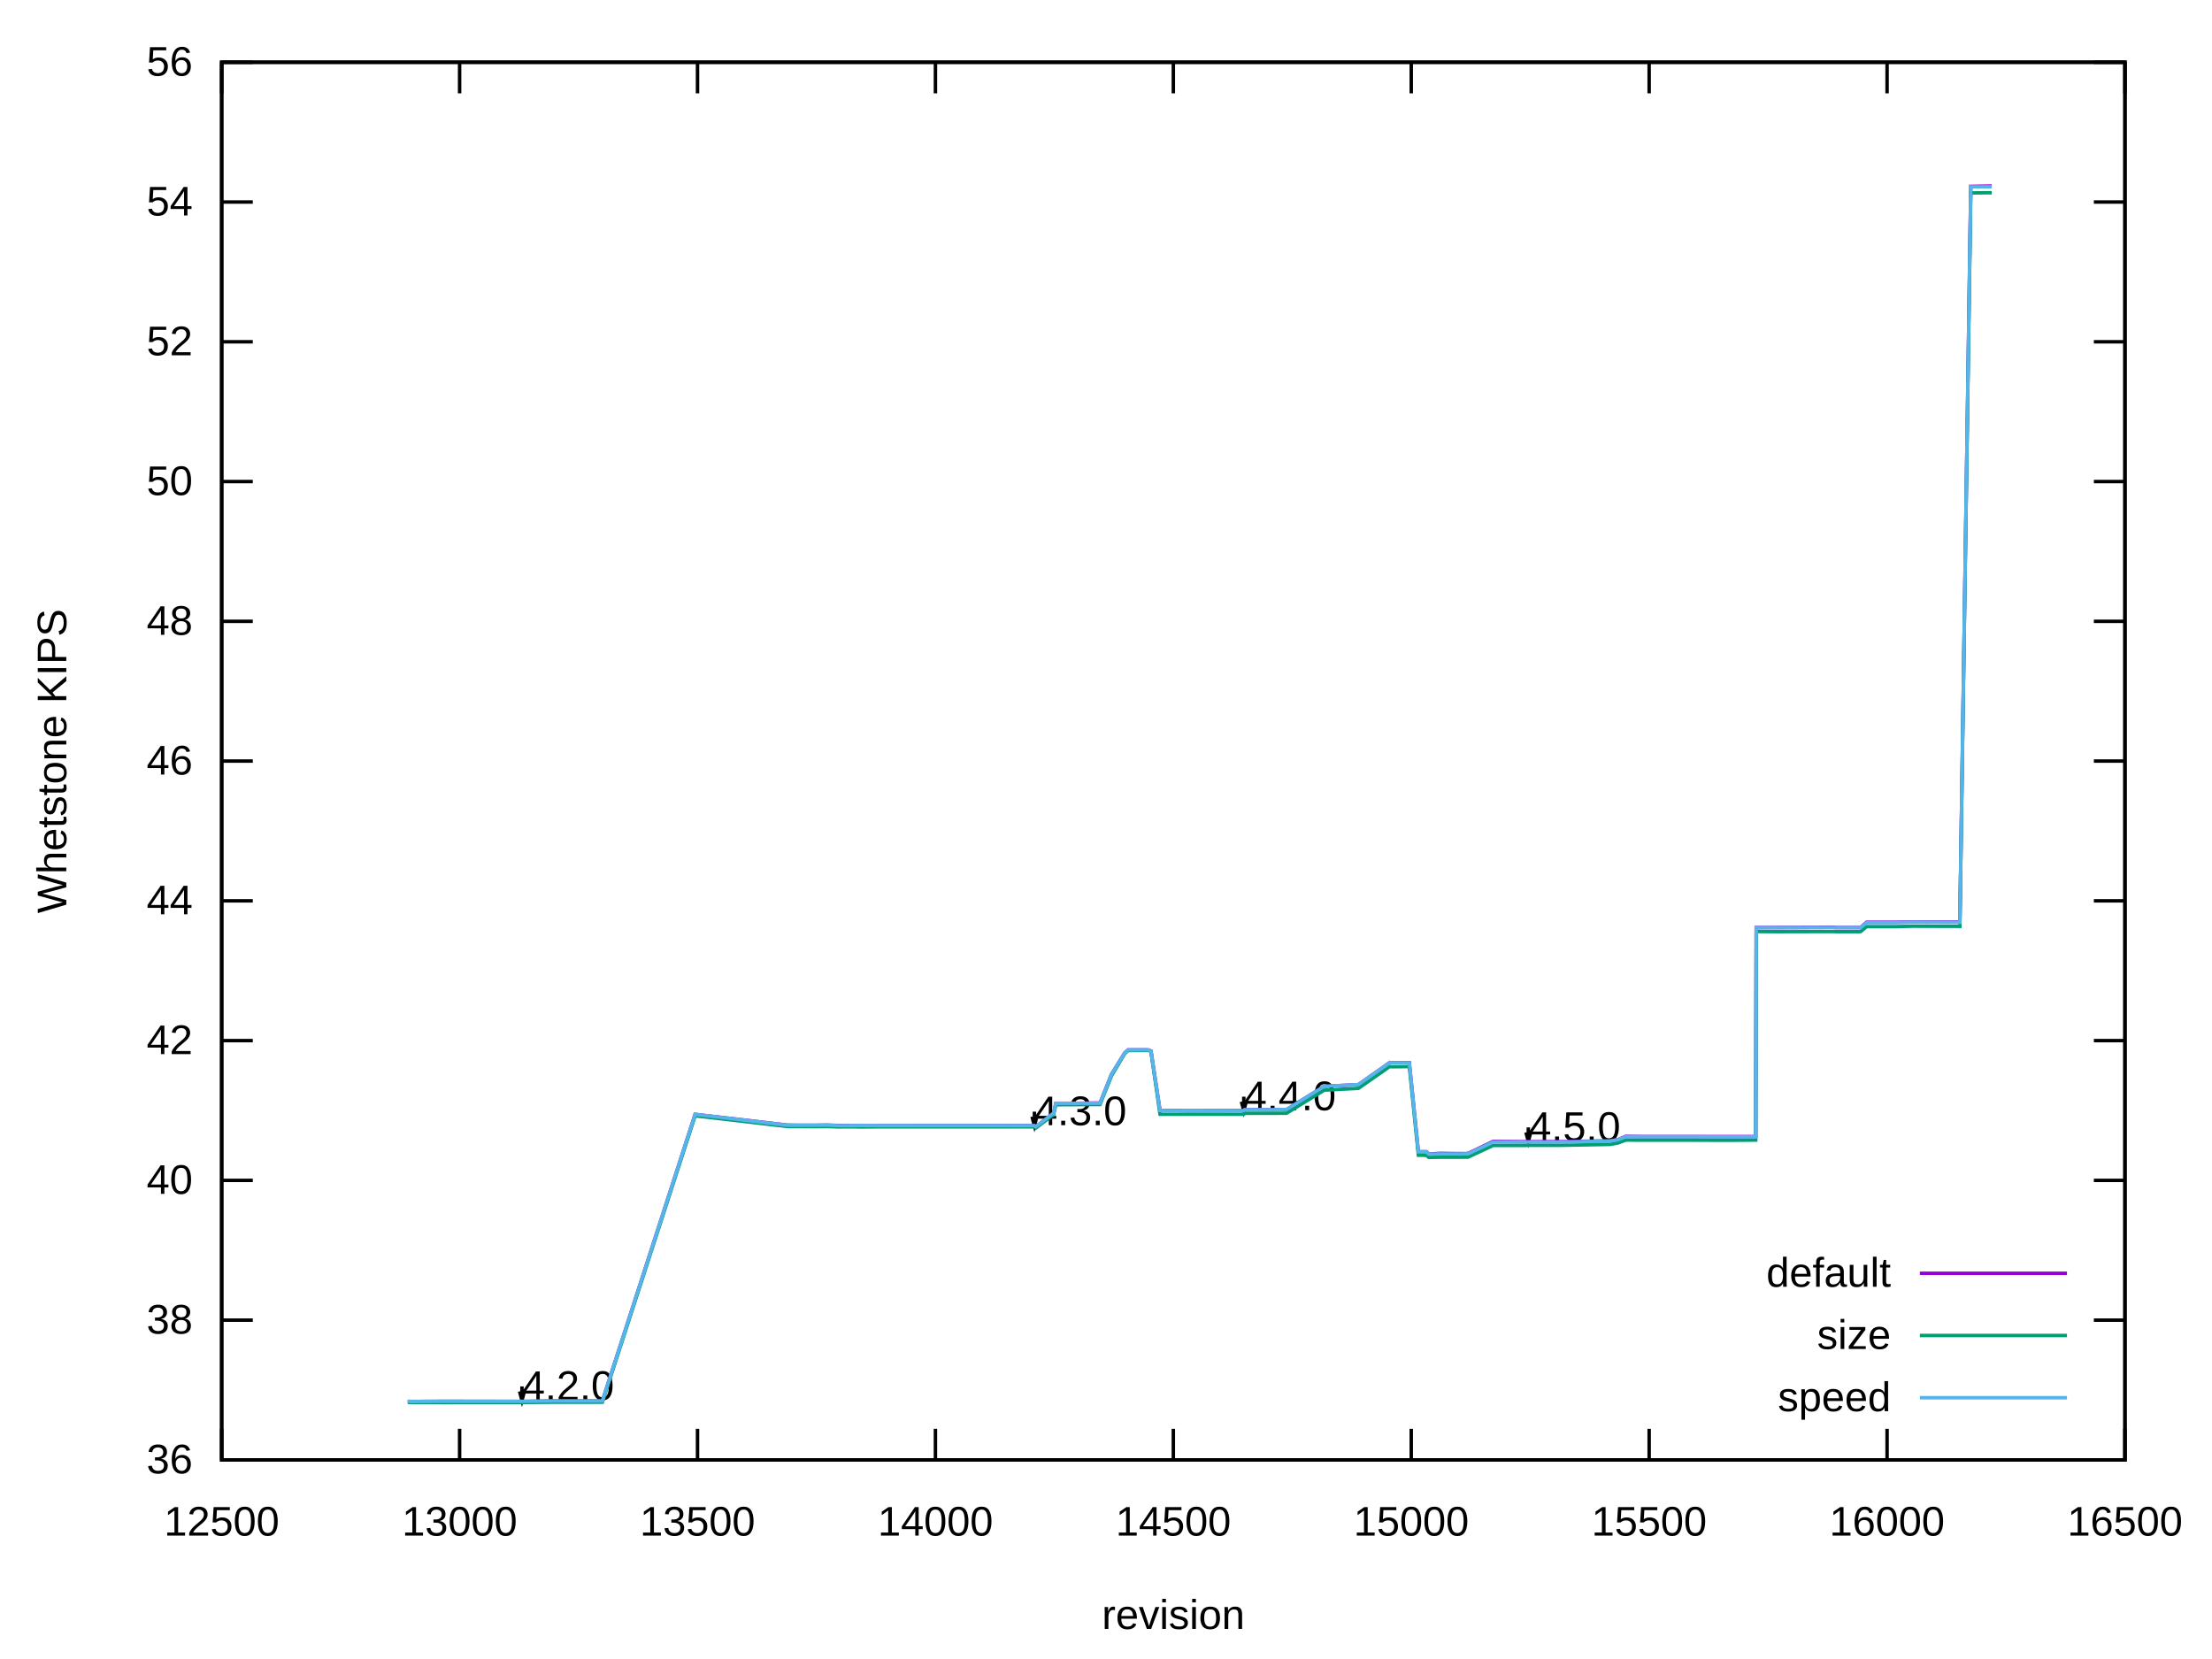
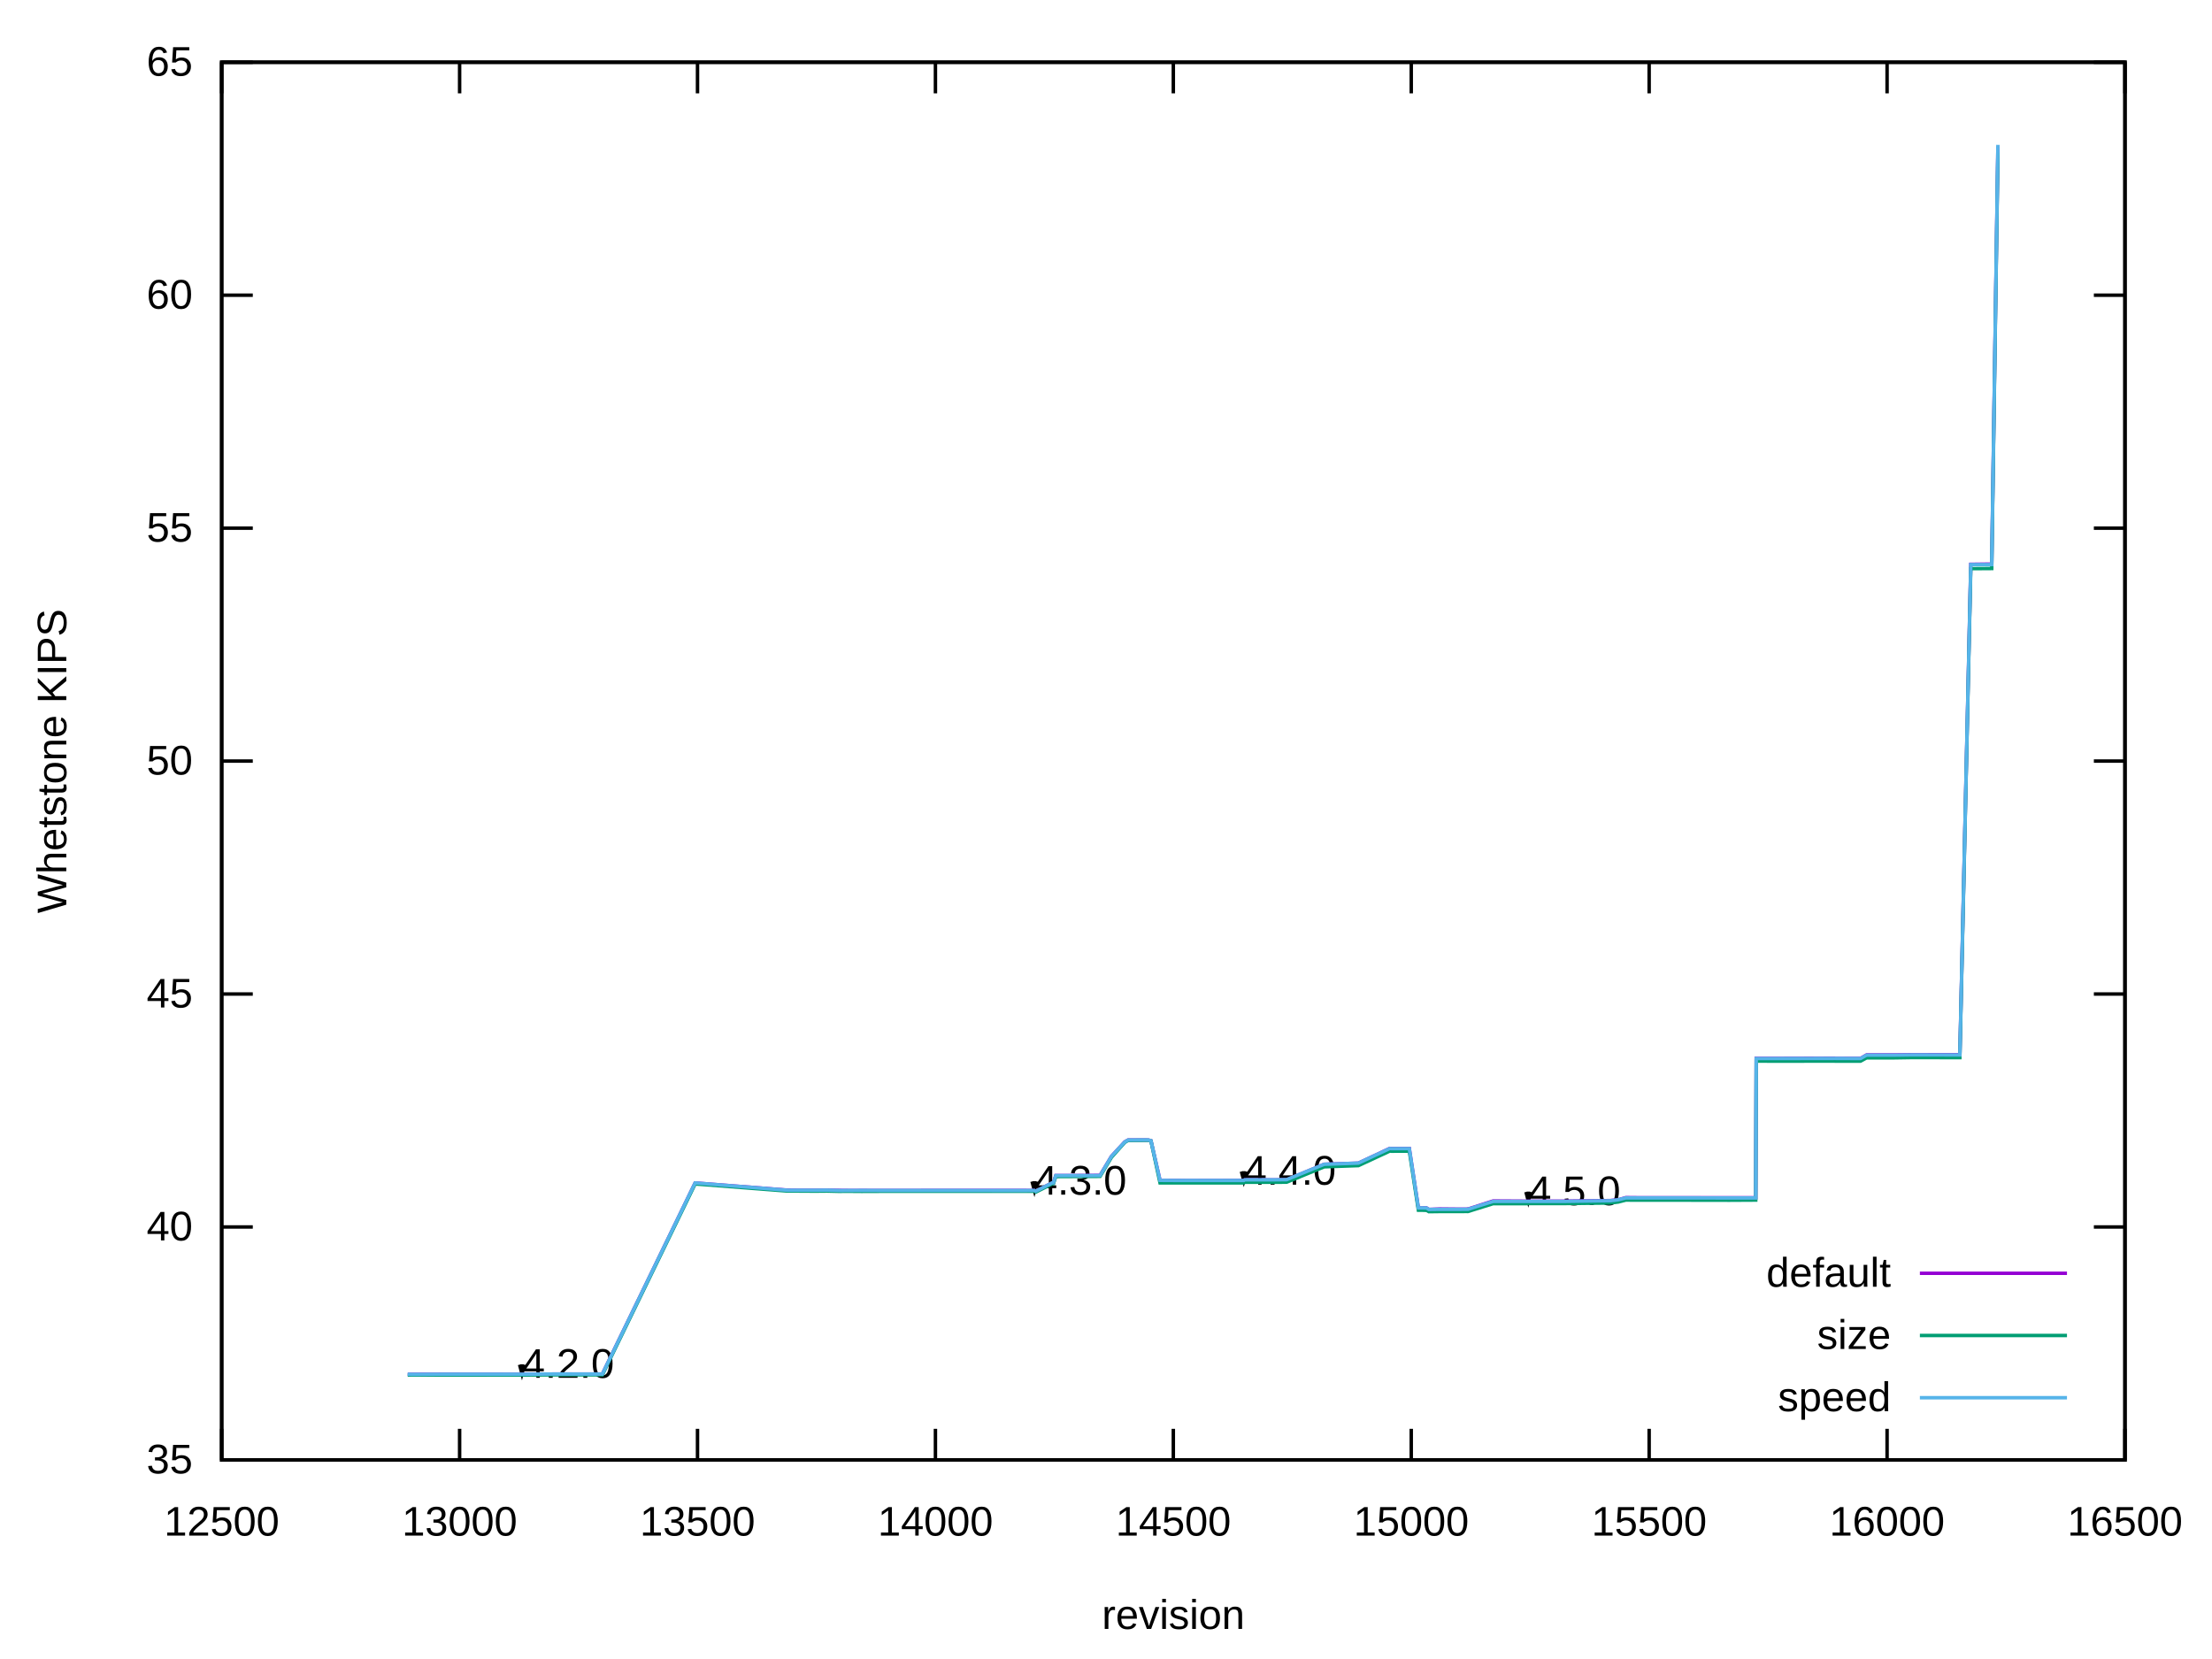
<svg xmlns="http://www.w3.org/2000/svg" xmlns:xlink="http://www.w3.org/1999/xlink" width="640" height="480" viewBox="0 0 640 480">
  <g id="gnuplot_canvas">
    <rect x="0" y="0" width="640" height="480" fill="none" />
    <defs>
      <circle id="gpDot" r="0.5" stroke-width="0.5" stroke="currentColor" />
      <path id="gpPt0" stroke-width="0.222" stroke="currentColor" d="M-1,0 h2 M0,-1 v2" />
      <path id="gpPt1" stroke-width="0.222" stroke="currentColor" d="M-1,-1 L1,1 M1,-1 L-1,1" />
      <path id="gpPt2" stroke-width="0.222" stroke="currentColor" d="M-1,0 L1,0 M0,-1 L0,1 M-1,-1 L1,1 M-1,1 L1,-1" />
      <rect id="gpPt3" stroke-width="0.222" stroke="currentColor" x="-1" y="-1" width="2" height="2" />
      <rect id="gpPt4" stroke-width="0.222" stroke="currentColor" fill="currentColor" x="-1" y="-1" width="2" height="2" />
      <circle id="gpPt5" stroke-width="0.222" stroke="currentColor" cx="0" cy="0" r="1" />
      <use xlink:href="#gpPt5" id="gpPt6" fill="currentColor" stroke="none" />
      <path id="gpPt7" stroke-width="0.222" stroke="currentColor" d="M0,-1.33 L-1.33,0.67 L1.33,0.67 z" />
      <use xlink:href="#gpPt7" id="gpPt8" fill="currentColor" stroke="none" />
      <use xlink:href="#gpPt7" id="gpPt9" stroke="currentColor" transform="rotate(180)" />
      <use xlink:href="#gpPt9" id="gpPt10" fill="currentColor" stroke="none" />
      <use xlink:href="#gpPt3" id="gpPt11" stroke="currentColor" transform="rotate(45)" />
      <use xlink:href="#gpPt11" id="gpPt12" fill="currentColor" stroke="none" />
      <path id="gpPt13" stroke-width="0.222" stroke="currentColor" d="M0,1.330 L1.265,0.411 L0.782,-1.067 L-0.782,-1.076 L-1.265,0.411 z" />
      <use xlink:href="#gpPt13" id="gpPt14" fill="currentColor" stroke="none" />
      <filter id="textbox" filterUnits="objectBoundingBox" x="0" y="0" height="1" width="1">
        <feFlood flood-color="white" flood-opacity="1" result="bgnd" />
        <feComposite in="SourceGraphic" in2="bgnd" operator="atop" />
      </filter>
      <filter id="greybox" filterUnits="objectBoundingBox" x="0" y="0" height="1" width="1">
        <feFlood flood-color="lightgrey" flood-opacity="1" result="grey" />
        <feComposite in="SourceGraphic" in2="grey" operator="atop" />
      </filter>
    </defs>
    <g fill="none" color="white" stroke="currentColor" stroke-width="1.00" stroke-linecap="butt" stroke-linejoin="miter">
</g>
    <g fill="none" color="black" stroke="currentColor" stroke-width="1.00" stroke-linecap="butt" stroke-linejoin="miter">
      <path stroke="black" d="M64.14,422.40 L73.14,422.40 M614.82,422.40 L605.82,422.40  " />
      <g transform="translate(55.75,426.30)" stroke="none" fill="black" font-family="Arial" font-size="12.00" text-anchor="end">
        <text>
-           <tspan font-family="Arial"> 36</tspan>
-         </text>
-       </g>
-     </g>
-     <g fill="none" color="black" stroke="currentColor" stroke-width="1.00" stroke-linecap="butt" stroke-linejoin="miter">
-       <path stroke="black" d="M64.14,381.96 L73.14,381.96 M614.82,381.96 L605.82,381.96  " />
-       <g transform="translate(55.75,385.86)" stroke="none" fill="black" font-family="Arial" font-size="12.00" text-anchor="end">
-         <text>
-           <tspan font-family="Arial"> 38</tspan>
-         </text>
-       </g>
-     </g>
-     <g fill="none" color="black" stroke="currentColor" stroke-width="1.00" stroke-linecap="butt" stroke-linejoin="miter">
-       <path stroke="black" d="M64.14,341.52 L73.14,341.52 M614.82,341.52 L605.82,341.52  " />
-       <g transform="translate(55.75,345.42)" stroke="none" fill="black" font-family="Arial" font-size="12.00" text-anchor="end">
+           <tspan font-family="Arial"> 35</tspan>
+         </text>
+       </g>
+     </g>
+     <g fill="none" color="black" stroke="currentColor" stroke-width="1.00" stroke-linecap="butt" stroke-linejoin="miter">
+       <path stroke="black" d="M64.14,355.00 L73.14,355.00 M614.82,355.00 L605.82,355.00  " />
+       <g transform="translate(55.75,358.90)" stroke="none" fill="black" font-family="Arial" font-size="12.00" text-anchor="end">
        <text>
          <tspan font-family="Arial"> 40</tspan>
        </text>
      </g>
    </g>
    <g fill="none" color="black" stroke="currentColor" stroke-width="1.00" stroke-linecap="butt" stroke-linejoin="miter">
-       <path stroke="black" d="M64.14,301.08 L73.14,301.08 M614.82,301.08 L605.82,301.08  " />
-       <g transform="translate(55.75,304.98)" stroke="none" fill="black" font-family="Arial" font-size="12.00" text-anchor="end">
-         <text>
-           <tspan font-family="Arial"> 42</tspan>
-         </text>
-       </g>
-     </g>
-     <g fill="none" color="black" stroke="currentColor" stroke-width="1.00" stroke-linecap="butt" stroke-linejoin="miter">
-       <path stroke="black" d="M64.14,260.64 L73.14,260.64 M614.82,260.64 L605.82,260.64  " />
-       <g transform="translate(55.75,264.54)" stroke="none" fill="black" font-family="Arial" font-size="12.00" text-anchor="end">
-         <text>
-           <tspan font-family="Arial"> 44</tspan>
+       <path stroke="black" d="M64.14,287.60 L73.14,287.60 M614.82,287.60 L605.82,287.60  " />
+       <g transform="translate(55.75,291.50)" stroke="none" fill="black" font-family="Arial" font-size="12.00" text-anchor="end">
+         <text>
+           <tspan font-family="Arial"> 45</tspan>
        </text>
      </g>
    </g>
    <g fill="none" color="black" stroke="currentColor" stroke-width="1.00" stroke-linecap="butt" stroke-linejoin="miter">
      <path stroke="black" d="M64.14,220.20 L73.14,220.20 M614.82,220.20 L605.82,220.20  " />
      <g transform="translate(55.75,224.10)" stroke="none" fill="black" font-family="Arial" font-size="12.00" text-anchor="end">
        <text>
-           <tspan font-family="Arial"> 46</tspan>
-         </text>
-       </g>
-     </g>
-     <g fill="none" color="black" stroke="currentColor" stroke-width="1.00" stroke-linecap="butt" stroke-linejoin="miter">
-       <path stroke="black" d="M64.14,179.77 L73.14,179.77 M614.82,179.77 L605.82,179.77  " />
-       <g transform="translate(55.75,183.67)" stroke="none" fill="black" font-family="Arial" font-size="12.00" text-anchor="end">
-         <text>
-           <tspan font-family="Arial"> 48</tspan>
-         </text>
-       </g>
-     </g>
-     <g fill="none" color="black" stroke="currentColor" stroke-width="1.00" stroke-linecap="butt" stroke-linejoin="miter">
-       <path stroke="black" d="M64.14,139.33 L73.14,139.33 M614.82,139.33 L605.82,139.33  " />
-       <g transform="translate(55.75,143.23)" stroke="none" fill="black" font-family="Arial" font-size="12.00" text-anchor="end">
-         <text>
          <tspan font-family="Arial"> 50</tspan>
        </text>
      </g>
    </g>
    <g fill="none" color="black" stroke="currentColor" stroke-width="1.00" stroke-linecap="butt" stroke-linejoin="miter">
-       <path stroke="black" d="M64.14,98.89 L73.14,98.89 M614.82,98.89 L605.82,98.89  " />
-       <g transform="translate(55.75,102.79)" stroke="none" fill="black" font-family="Arial" font-size="12.00" text-anchor="end">
-         <text>
-           <tspan font-family="Arial"> 52</tspan>
-         </text>
-       </g>
-     </g>
-     <g fill="none" color="black" stroke="currentColor" stroke-width="1.00" stroke-linecap="butt" stroke-linejoin="miter">
-       <path stroke="black" d="M64.14,58.45 L73.14,58.45 M614.82,58.45 L605.82,58.45  " />
-       <g transform="translate(55.75,62.35)" stroke="none" fill="black" font-family="Arial" font-size="12.00" text-anchor="end">
-         <text>
-           <tspan font-family="Arial"> 54</tspan>
+       <path stroke="black" d="M64.14,152.81 L73.14,152.81 M614.82,152.81 L605.82,152.81  " />
+       <g transform="translate(55.75,156.71)" stroke="none" fill="black" font-family="Arial" font-size="12.00" text-anchor="end">
+         <text>
+           <tspan font-family="Arial"> 55</tspan>
+         </text>
+       </g>
+     </g>
+     <g fill="none" color="black" stroke="currentColor" stroke-width="1.00" stroke-linecap="butt" stroke-linejoin="miter">
+       <path stroke="black" d="M64.14,85.41 L73.14,85.41 M614.82,85.41 L605.82,85.41  " />
+       <g transform="translate(55.75,89.31)" stroke="none" fill="black" font-family="Arial" font-size="12.00" text-anchor="end">
+         <text>
+           <tspan font-family="Arial"> 60</tspan>
        </text>
      </g>
    </g>
    <g fill="none" color="black" stroke="currentColor" stroke-width="1.00" stroke-linecap="butt" stroke-linejoin="miter">
      <path stroke="black" d="M64.14,18.01 L73.14,18.01 M614.82,18.01 L605.82,18.01  " />
      <g transform="translate(55.75,21.91)" stroke="none" fill="black" font-family="Arial" font-size="12.00" text-anchor="end">
        <text>
-           <tspan font-family="Arial"> 56</tspan>
+           <tspan font-family="Arial"> 65</tspan>
        </text>
      </g>
    </g>
    <g fill="none" color="black" stroke="currentColor" stroke-width="1.00" stroke-linecap="butt" stroke-linejoin="miter">
      <path stroke="black" d="M64.14,422.40 L64.14,413.40 M64.14,18.01 L64.14,27.01  " />
      <g transform="translate(64.14,444.30)" stroke="none" fill="black" font-family="Arial" font-size="12.00" text-anchor="middle">
        <text>
          <tspan font-family="Arial"> 12500</tspan>
        </text>
      </g>
    </g>
    <g fill="none" color="black" stroke="currentColor" stroke-width="1.00" stroke-linecap="butt" stroke-linejoin="miter">
      <path stroke="black" d="M132.98,422.40 L132.98,413.40 M132.98,18.01 L132.98,27.01  " />
      <g transform="translate(132.98,444.30)" stroke="none" fill="black" font-family="Arial" font-size="12.00" text-anchor="middle">
        <text>
          <tspan font-family="Arial"> 13000</tspan>
        </text>
      </g>
    </g>
    <g fill="none" color="black" stroke="currentColor" stroke-width="1.00" stroke-linecap="butt" stroke-linejoin="miter">
      <path stroke="black" d="M201.81,422.40 L201.81,413.40 M201.81,18.01 L201.81,27.01  " />
      <g transform="translate(201.81,444.30)" stroke="none" fill="black" font-family="Arial" font-size="12.00" text-anchor="middle">
        <text>
          <tspan font-family="Arial"> 13500</tspan>
        </text>
      </g>
    </g>
    <g fill="none" color="black" stroke="currentColor" stroke-width="1.00" stroke-linecap="butt" stroke-linejoin="miter">
      <path stroke="black" d="M270.65,422.40 L270.65,413.40 M270.65,18.01 L270.65,27.01  " />
      <g transform="translate(270.65,444.30)" stroke="none" fill="black" font-family="Arial" font-size="12.00" text-anchor="middle">
        <text>
          <tspan font-family="Arial"> 14000</tspan>
        </text>
      </g>
    </g>
    <g fill="none" color="black" stroke="currentColor" stroke-width="1.00" stroke-linecap="butt" stroke-linejoin="miter">
      <path stroke="black" d="M339.48,422.40 L339.48,413.40 M339.48,18.01 L339.48,27.01  " />
      <g transform="translate(339.48,444.30)" stroke="none" fill="black" font-family="Arial" font-size="12.00" text-anchor="middle">
        <text>
          <tspan font-family="Arial"> 14500</tspan>
        </text>
      </g>
    </g>
    <g fill="none" color="black" stroke="currentColor" stroke-width="1.00" stroke-linecap="butt" stroke-linejoin="miter">
      <path stroke="black" d="M408.32,422.40 L408.32,413.40 M408.32,18.01 L408.32,27.01  " />
      <g transform="translate(408.32,444.30)" stroke="none" fill="black" font-family="Arial" font-size="12.00" text-anchor="middle">
        <text>
          <tspan font-family="Arial"> 15000</tspan>
        </text>
      </g>
    </g>
    <g fill="none" color="black" stroke="currentColor" stroke-width="1.00" stroke-linecap="butt" stroke-linejoin="miter">
      <path stroke="black" d="M477.15,422.40 L477.15,413.40 M477.15,18.01 L477.15,27.01  " />
      <g transform="translate(477.15,444.30)" stroke="none" fill="black" font-family="Arial" font-size="12.00" text-anchor="middle">
        <text>
          <tspan font-family="Arial"> 15500</tspan>
        </text>
      </g>
    </g>
    <g fill="none" color="black" stroke="currentColor" stroke-width="1.00" stroke-linecap="butt" stroke-linejoin="miter">
      <path stroke="black" d="M545.99,422.40 L545.99,413.40 M545.99,18.01 L545.99,27.01  " />
      <g transform="translate(545.99,444.30)" stroke="none" fill="black" font-family="Arial" font-size="12.00" text-anchor="middle">
        <text>
          <tspan font-family="Arial"> 16000</tspan>
        </text>
      </g>
    </g>
    <g fill="none" color="black" stroke="currentColor" stroke-width="1.00" stroke-linecap="butt" stroke-linejoin="miter">
      <path stroke="black" d="M614.82,422.40 L614.82,413.40 M614.82,18.01 L614.82,27.01  " />
      <g transform="translate(614.82,444.30)" stroke="none" fill="black" font-family="Arial" font-size="12.00" text-anchor="middle">
        <text>
          <tspan font-family="Arial"> 16500</tspan>
        </text>
      </g>
    </g>
    <g fill="none" color="black" stroke="currentColor" stroke-width="1.00" stroke-linecap="butt" stroke-linejoin="miter">
</g>
    <g fill="none" color="black" stroke="currentColor" stroke-width="1.00" stroke-linecap="butt" stroke-linejoin="miter">
      <path stroke="black" d="M64.14,18.01 L64.14,422.40 L614.82,422.40 L614.82,18.01 L64.14,18.01 Z  " />
-       <g transform="translate(151.01,405.05)" stroke="none" fill="black" font-family="Arial" font-size="12.00" text-anchor="start">
+       <g transform="translate(151.01,398.65)" stroke="none" fill="black" font-family="Arial" font-size="12.00" text-anchor="start">
        <text>
          <tspan font-family="Arial">4.2.0</tspan>
        </text>
      </g>
-       <g transform="translate(299.28,325.55)" stroke="none" fill="black" font-family="Arial" font-size="12.00" text-anchor="start">
+       <g transform="translate(299.28,345.65)" stroke="none" fill="black" font-family="Arial" font-size="12.00" text-anchor="start">
        <text>
          <tspan font-family="Arial">4.3.0</tspan>
        </text>
      </g>
-       <g transform="translate(359.86,321.22)" stroke="none" fill="black" font-family="Arial" font-size="12.00" text-anchor="start">
+       <g transform="translate(359.86,342.77)" stroke="none" fill="black" font-family="Arial" font-size="12.00" text-anchor="start">
        <text>
          <tspan font-family="Arial">4.4.0</tspan>
        </text>
      </g>
-       <g transform="translate(442.18,330.10)" stroke="none" fill="black" font-family="Arial" font-size="12.00" text-anchor="start">
+       <g transform="translate(442.18,348.68)" stroke="none" fill="black" font-family="Arial" font-size="12.00" text-anchor="start">
        <text>
          <tspan font-family="Arial">4.5.0</tspan>
        </text>
      </g>
    </g>
    <g fill="none" color="black" stroke="currentColor" stroke-width="1.00" stroke-linecap="butt" stroke-linejoin="miter">
-       <path stroke="black" d="M150.33,402.58 L151.02,405.18 L151.71,402.58 M151.02,401.14 L151.02,405.18  " />
-     </g>
-     <g fill="none" color="black" stroke="currentColor" stroke-width="1.00" stroke-linecap="butt" stroke-linejoin="miter">
-       <path stroke="black" d="M298.60,323.08 L299.29,325.68 L299.98,323.08 M299.29,321.64 L299.29,325.68  " />
-     </g>
-     <g fill="none" color="black" stroke="currentColor" stroke-width="1.00" stroke-linecap="butt" stroke-linejoin="miter">
-       <path stroke="black" d="M359.18,318.75 L359.87,321.35 L360.56,318.75 M359.87,317.31 L359.87,321.35  " />
-     </g>
-     <g fill="none" color="black" stroke="currentColor" stroke-width="1.00" stroke-linecap="butt" stroke-linejoin="miter">
-       <path stroke="black" d="M441.50,327.63 L442.19,330.23 L442.88,327.63 M442.19,326.19 L442.19,330.23  " />
+       <path stroke="black" d="M150.33,394.84 L151.02,397.44 L151.71,394.84 M151.02,394.74 L151.02,397.44  " />
+     </g>
+     <g fill="none" color="black" stroke="currentColor" stroke-width="1.00" stroke-linecap="butt" stroke-linejoin="miter">
+       <path stroke="black" d="M298.60,341.84 L299.29,344.44 L299.98,341.84 M299.29,341.74 L299.29,344.44  " />
+     </g>
+     <g fill="none" color="black" stroke="currentColor" stroke-width="1.00" stroke-linecap="butt" stroke-linejoin="miter">
+       <path stroke="black" d="M359.18,338.95 L359.87,341.55 L360.56,338.95 M359.87,338.86 L359.87,341.55  " />
+     </g>
+     <g fill="none" color="black" stroke="currentColor" stroke-width="1.00" stroke-linecap="butt" stroke-linejoin="miter">
+       <path stroke="black" d="M441.50,344.87 L442.19,347.47 L442.88,344.87 M442.19,344.77 L442.19,347.47  " />
    </g>
    <g fill="none" color="black" stroke="currentColor" stroke-width="1.00" stroke-linecap="butt" stroke-linejoin="miter">
</g>
    <g id="gnuplot_plot_1">
      <g fill="none" color="black" stroke="currentColor" stroke-width="1.00" stroke-linecap="butt" stroke-linejoin="miter">
        <g transform="translate(547.09,372.30)" stroke="none" fill="black" font-family="Arial" font-size="12.00" text-anchor="end">
          <text>
            <tspan font-family="Arial">default</tspan>
          </text>
        </g>
      </g>
      <g fill="none" color="black" stroke="currentColor" stroke-width="1.00" stroke-linecap="butt" stroke-linejoin="miter">
-         <path stroke="rgb(148,   0, 211)" d="M555.48,368.40 L598.04,368.40 M117.97,405.48 L119.21,405.48 L128.71,405.44 L151.01,405.48 L160.51,405.33 L174.28,405.33   L201.12,322.41 L227.83,325.53 L230.58,325.57 L235.95,325.57 L239.26,325.53 L243.11,325.63 L243.66,325.67 L244.90,325.67   L246.55,325.69 L249.31,325.67 L254.81,325.69 L256.88,325.69 L270.65,325.67 L295.98,325.67 L299.28,325.69 L299.69,325.99   L304.51,322.31 L304.79,322.31 L305.48,319.20 L311.95,319.20 L318.28,319.12 L321.58,310.85 L325.44,304.58 L326.40,303.77   L331.63,303.77 L332.32,303.81 L333.01,304.10 L335.63,321.30 L340.86,321.30 L343.33,321.36 L359.86,321.30 L360.13,321.04   L368.39,321.10 L372.25,321.04 L383.12,314.31 L393.03,313.82 L402.12,307.41 L402.53,307.47 L407.76,307.47 L410.38,333.23   L411.34,333.23 L412.31,333.23 L412.72,333.23 L413.41,333.90 L416.58,333.70 L421.12,333.76 L422.63,333.76 L424.42,333.76   L424.56,333.70 L424.70,333.76 L431.99,330.24 L441.36,330.32 L442.18,330.32 L451.96,330.32 L465.86,330.06 L468.20,329.71   L470.40,328.78 L475.22,328.84 L484.03,328.84 L488.16,328.84 L500.42,328.84 L507.99,328.84 L508.13,268.37 L514.05,268.37   L530.84,268.29 L530.98,268.37 L538.28,268.37 L538.41,268.29 L540.07,266.83 L548.19,266.83 L553.28,266.75 L567.05,266.75   L570.21,53.92 L576.27,53.82  " />
+         <path stroke="rgb(148,   0, 211)" d="M555.48,368.40 L598.04,368.40 M117.97,397.64 L119.21,397.64 L128.71,397.61 L151.01,397.64 L160.51,397.54 L174.28,397.54   L201.12,342.26 L227.83,344.34 L230.58,344.37 L235.95,344.37 L239.26,344.34 L243.11,344.41 L243.66,344.43 L244.90,344.43   L246.55,344.45 L249.31,344.43 L254.81,344.45 L256.88,344.45 L270.65,344.43 L295.98,344.43 L299.28,344.45 L299.69,344.65   L304.51,342.20 L304.79,342.20 L305.48,340.12 L311.95,340.12 L318.28,340.07 L321.58,334.55 L325.44,330.37 L326.40,329.84   L331.63,329.84 L332.32,329.86 L333.01,330.05 L335.63,341.52 L340.86,341.52 L343.33,341.56 L359.86,341.52 L360.13,341.35   L368.39,341.39 L372.25,341.35 L383.12,336.86 L393.03,336.53 L402.12,332.26 L402.53,332.30 L407.76,332.30 L410.38,349.48   L411.34,349.48 L412.31,349.48 L412.72,349.48 L413.41,349.92 L416.58,349.79 L421.12,349.83 L422.63,349.83 L424.42,349.83   L424.56,349.79 L424.70,349.83 L431.99,347.48 L441.36,347.53 L442.18,347.53 L451.96,347.53 L465.86,347.36 L468.20,347.13   L470.40,346.51 L475.22,346.55 L484.03,346.55 L488.16,346.55 L500.42,346.55 L507.99,346.55 L508.13,306.23 L514.05,306.23   L530.84,306.18 L530.98,306.23 L538.28,306.23 L538.41,306.18 L540.07,305.21 L548.19,305.21 L553.28,305.15 L567.05,305.15   L570.21,163.27 L576.27,163.20 L578.06,42.34  " />
      </g>
    </g>
    <g id="gnuplot_plot_2">
      <g fill="none" color="black" stroke="currentColor" stroke-width="1.00" stroke-linecap="butt" stroke-linejoin="miter">
        <g transform="translate(547.09,390.30)" stroke="none" fill="black" font-family="Arial" font-size="12.00" text-anchor="end">
          <text>
            <tspan font-family="Arial">size</tspan>
          </text>
        </g>
      </g>
      <g fill="none" color="black" stroke="currentColor" stroke-width="1.00" stroke-linecap="butt" stroke-linejoin="miter">
-         <path stroke="rgb(  0, 158, 115)" d="M555.48,386.40 L598.04,386.40 M117.97,405.78 L119.21,405.78 L128.71,405.80 L151.01,405.78 L160.51,405.70 L174.28,405.70   L201.12,322.84 L227.83,325.93 L230.58,325.93 L235.95,325.97 L239.26,325.93 L243.11,326.07 L243.66,326.03 L244.90,326.03   L246.55,326.03 L249.31,326.07 L254.81,326.03 L256.88,326.03 L270.65,326.03 L295.98,326.03 L299.28,326.03 L299.69,326.38   L304.51,322.74 L304.79,322.70 L305.48,319.64 L311.95,319.60 L318.28,319.56 L321.58,311.29 L325.44,304.80 L326.40,303.95   L331.63,303.91 L332.32,303.91 L333.01,304.20 L335.63,322.39 L340.86,322.39 L343.33,322.39 L359.86,322.39 L360.13,322.11   L368.39,322.11 L372.25,322.09 L383.12,315.42 L393.03,314.89 L402.12,308.56 L402.53,308.65 L407.76,308.60 L410.38,334.24   L411.34,334.24 L412.31,334.28 L412.72,334.28 L413.41,334.87 L416.58,334.81 L421.12,334.81 L422.63,334.81 L424.42,334.79   L424.56,334.81 L424.70,334.81 L431.99,331.41 L441.36,331.41 L442.18,331.37 L451.96,331.37 L465.86,331.11 L468.20,330.68   L470.40,329.86 L475.22,329.88 L484.03,329.88 L488.16,329.88 L500.42,329.92 L507.99,329.86 L508.13,269.52 L514.05,269.56   L530.84,269.52 L530.98,269.56 L538.28,269.56 L538.41,269.48 L540.07,268.10 L548.19,268.10 L553.28,267.98 L567.05,268.02   L570.21,55.82 L576.27,55.76  " />
+         <path stroke="rgb(  0, 158, 115)" d="M555.48,386.40 L598.04,386.40 M117.97,397.84 L119.21,397.84 L128.71,397.85 L151.01,397.84 L160.51,397.79 L174.28,397.79   L201.12,342.55 L227.83,344.61 L230.58,344.61 L235.95,344.64 L239.26,344.61 L243.11,344.70 L243.66,344.68 L244.90,344.68   L246.55,344.68 L249.31,344.70 L254.81,344.68 L256.88,344.68 L270.65,344.68 L295.98,344.68 L299.28,344.68 L299.69,344.91   L304.51,342.48 L304.79,342.45 L305.48,340.42 L311.95,340.39 L318.28,340.36 L321.58,334.85 L325.44,330.52 L326.40,329.96   L331.63,329.93 L332.32,329.93 L333.01,330.12 L335.63,342.25 L340.86,342.25 L343.33,342.25 L359.86,342.25 L360.13,342.06   L368.39,342.06 L372.25,342.05 L383.12,337.60 L393.03,337.25 L402.12,333.03 L402.53,333.08 L407.76,333.06 L410.38,350.15   L411.34,350.15 L412.31,350.18 L412.72,350.18 L413.41,350.57 L416.58,350.53 L421.12,350.53 L422.63,350.53 L424.42,350.51   L424.56,350.53 L424.70,350.53 L431.99,348.26 L441.36,348.26 L442.18,348.23 L451.96,348.23 L465.86,348.06 L468.20,347.78   L470.40,347.22 L475.22,347.24 L484.03,347.24 L488.16,347.24 L500.42,347.26 L507.99,347.22 L508.13,307.00 L514.05,307.03   L530.84,307.00 L530.98,307.03 L538.28,307.03 L538.41,306.97 L540.07,306.06 L548.19,306.06 L553.28,305.98 L567.05,306.00   L570.21,164.53 L576.27,164.49 L578.06,44.07  " />
      </g>
    </g>
    <g id="gnuplot_plot_3">
      <g fill="none" color="black" stroke="currentColor" stroke-width="1.00" stroke-linecap="butt" stroke-linejoin="miter">
        <g transform="translate(547.09,408.30)" stroke="none" fill="black" font-family="Arial" font-size="12.00" text-anchor="end">
          <text>
            <tspan font-family="Arial">speed</tspan>
          </text>
        </g>
      </g>
      <g fill="none" color="black" stroke="currentColor" stroke-width="1.00" stroke-linecap="butt" stroke-linejoin="miter">
-         <path stroke="rgb( 86, 180, 233)" d="M555.48,404.40 L598.04,404.40 M117.97,405.44 L119.21,405.50 L128.71,405.44 L151.01,405.44 L160.51,405.33 L174.28,405.35   L201.12,322.41 L227.83,325.57 L230.58,325.57 L235.95,325.57 L239.26,325.53 L243.11,325.69 L243.66,325.69 L244.90,325.67   L246.55,325.67 L249.31,325.63 L254.81,325.67 L256.88,325.67 L270.65,325.67 L295.98,325.69 L299.28,325.67 L299.69,325.99   L304.51,322.31 L304.79,322.31 L305.48,319.22 L311.95,319.22 L318.28,319.20 L321.58,310.87 L325.44,304.62 L326.40,303.77   L331.63,303.73 L332.32,303.77 L333.01,304.10 L335.63,321.30 L340.86,321.34 L343.33,321.34 L359.86,321.34 L360.13,321.06   L368.39,321.06 L372.25,321.00 L383.12,314.31 L393.03,313.80 L402.12,307.45 L402.53,307.51 L407.76,307.51 L410.38,333.27   L411.34,333.23 L412.31,333.27 L412.72,333.27 L413.41,333.92 L416.58,333.86 L421.12,333.86 L422.63,333.86 L424.42,333.82   L424.56,333.82 L424.70,333.86 L431.99,330.42 L441.36,330.42 L442.18,330.42 L451.96,330.42 L465.86,330.14 L468.20,329.71   L470.40,328.88 L475.22,328.88 L484.03,328.88 L488.16,328.88 L500.42,328.93 L507.99,328.93 L508.13,268.41 L514.05,268.41   L530.84,268.37 L530.98,268.37 L538.28,268.41 L538.41,268.33 L540.07,266.93 L548.19,266.93 L553.28,266.83 L567.05,266.87   L570.21,54.04 L576.27,54.04  " />
+         <path stroke="rgb( 86, 180, 233)" d="M555.48,404.40 L598.04,404.40 M117.97,397.61 L119.21,397.65 L128.71,397.61 L151.01,397.61 L160.51,397.54 L174.28,397.56   L201.12,342.26 L227.83,344.37 L230.58,344.37 L235.95,344.37 L239.26,344.34 L243.11,344.45 L243.66,344.45 L244.90,344.43   L246.55,344.43 L249.31,344.41 L254.81,344.43 L256.88,344.43 L270.65,344.43 L295.98,344.45 L299.28,344.43 L299.69,344.65   L304.51,342.20 L304.79,342.20 L305.48,340.13 L311.95,340.13 L318.28,340.12 L321.58,334.57 L325.44,330.40 L326.40,329.84   L331.63,329.81 L332.32,329.84 L333.01,330.05 L335.63,341.52 L340.86,341.55 L343.33,341.55 L359.86,341.55 L360.13,341.36   L368.39,341.36 L372.25,341.32 L383.12,336.86 L393.03,336.52 L402.12,332.29 L402.53,332.33 L407.76,332.33 L410.38,349.50   L411.34,349.48 L412.31,349.50 L412.72,349.50 L413.41,349.93 L416.58,349.89 L421.12,349.89 L422.63,349.89 L424.42,349.87   L424.56,349.87 L424.70,349.89 L431.99,347.60 L441.36,347.60 L442.18,347.60 L451.96,347.60 L465.86,347.41 L468.20,347.13   L470.40,346.58 L475.22,346.58 L484.03,346.58 L488.16,346.58 L500.42,346.60 L507.99,346.60 L508.13,306.26 L514.05,306.26   L530.84,306.23 L530.98,306.23 L538.28,306.26 L538.41,306.21 L540.07,305.28 L548.19,305.28 L553.28,305.21 L567.05,305.23   L570.21,163.35 L576.27,163.35 L578.06,41.91  " />
      </g>
    </g>
    <g fill="none" color="white" stroke="rgb( 86, 180, 233)" stroke-width="2.00" stroke-linecap="butt" stroke-linejoin="miter">
</g>
    <g fill="none" color="black" stroke="currentColor" stroke-width="2.00" stroke-linecap="butt" stroke-linejoin="miter">
</g>
    <g fill="none" color="black" stroke="black" stroke-width="1.00" stroke-linecap="butt" stroke-linejoin="miter">
</g>
    <g fill="none" color="black" stroke="currentColor" stroke-width="1.00" stroke-linecap="butt" stroke-linejoin="miter">
      <path stroke="black" d="M64.14,18.01 L64.14,422.40 L614.82,422.40 L614.82,18.01 L64.14,18.01 Z  " />
      <g transform="translate(19.18,220.21) rotate(270.00)" stroke="none" fill="black" font-family="Arial" font-size="12.00" text-anchor="middle">
        <text>
          <tspan font-family="Arial">Whetstone KIPS</tspan>
        </text>
      </g>
    </g>
    <g fill="none" color="black" stroke="currentColor" stroke-width="1.00" stroke-linecap="butt" stroke-linejoin="miter">
      <g transform="translate(339.48,471.30)" stroke="none" fill="black" font-family="Arial" font-size="12.00" text-anchor="middle">
        <text>
          <tspan font-family="Arial">revision</tspan>
        </text>
      </g>
    </g>
    <g fill="none" color="black" stroke="currentColor" stroke-width="1.00" stroke-linecap="butt" stroke-linejoin="miter">
</g>
    <g fill="none" color="black" stroke="currentColor" stroke-width="1.00" stroke-linecap="butt" stroke-linejoin="miter">
</g>
  </g>
</svg>
